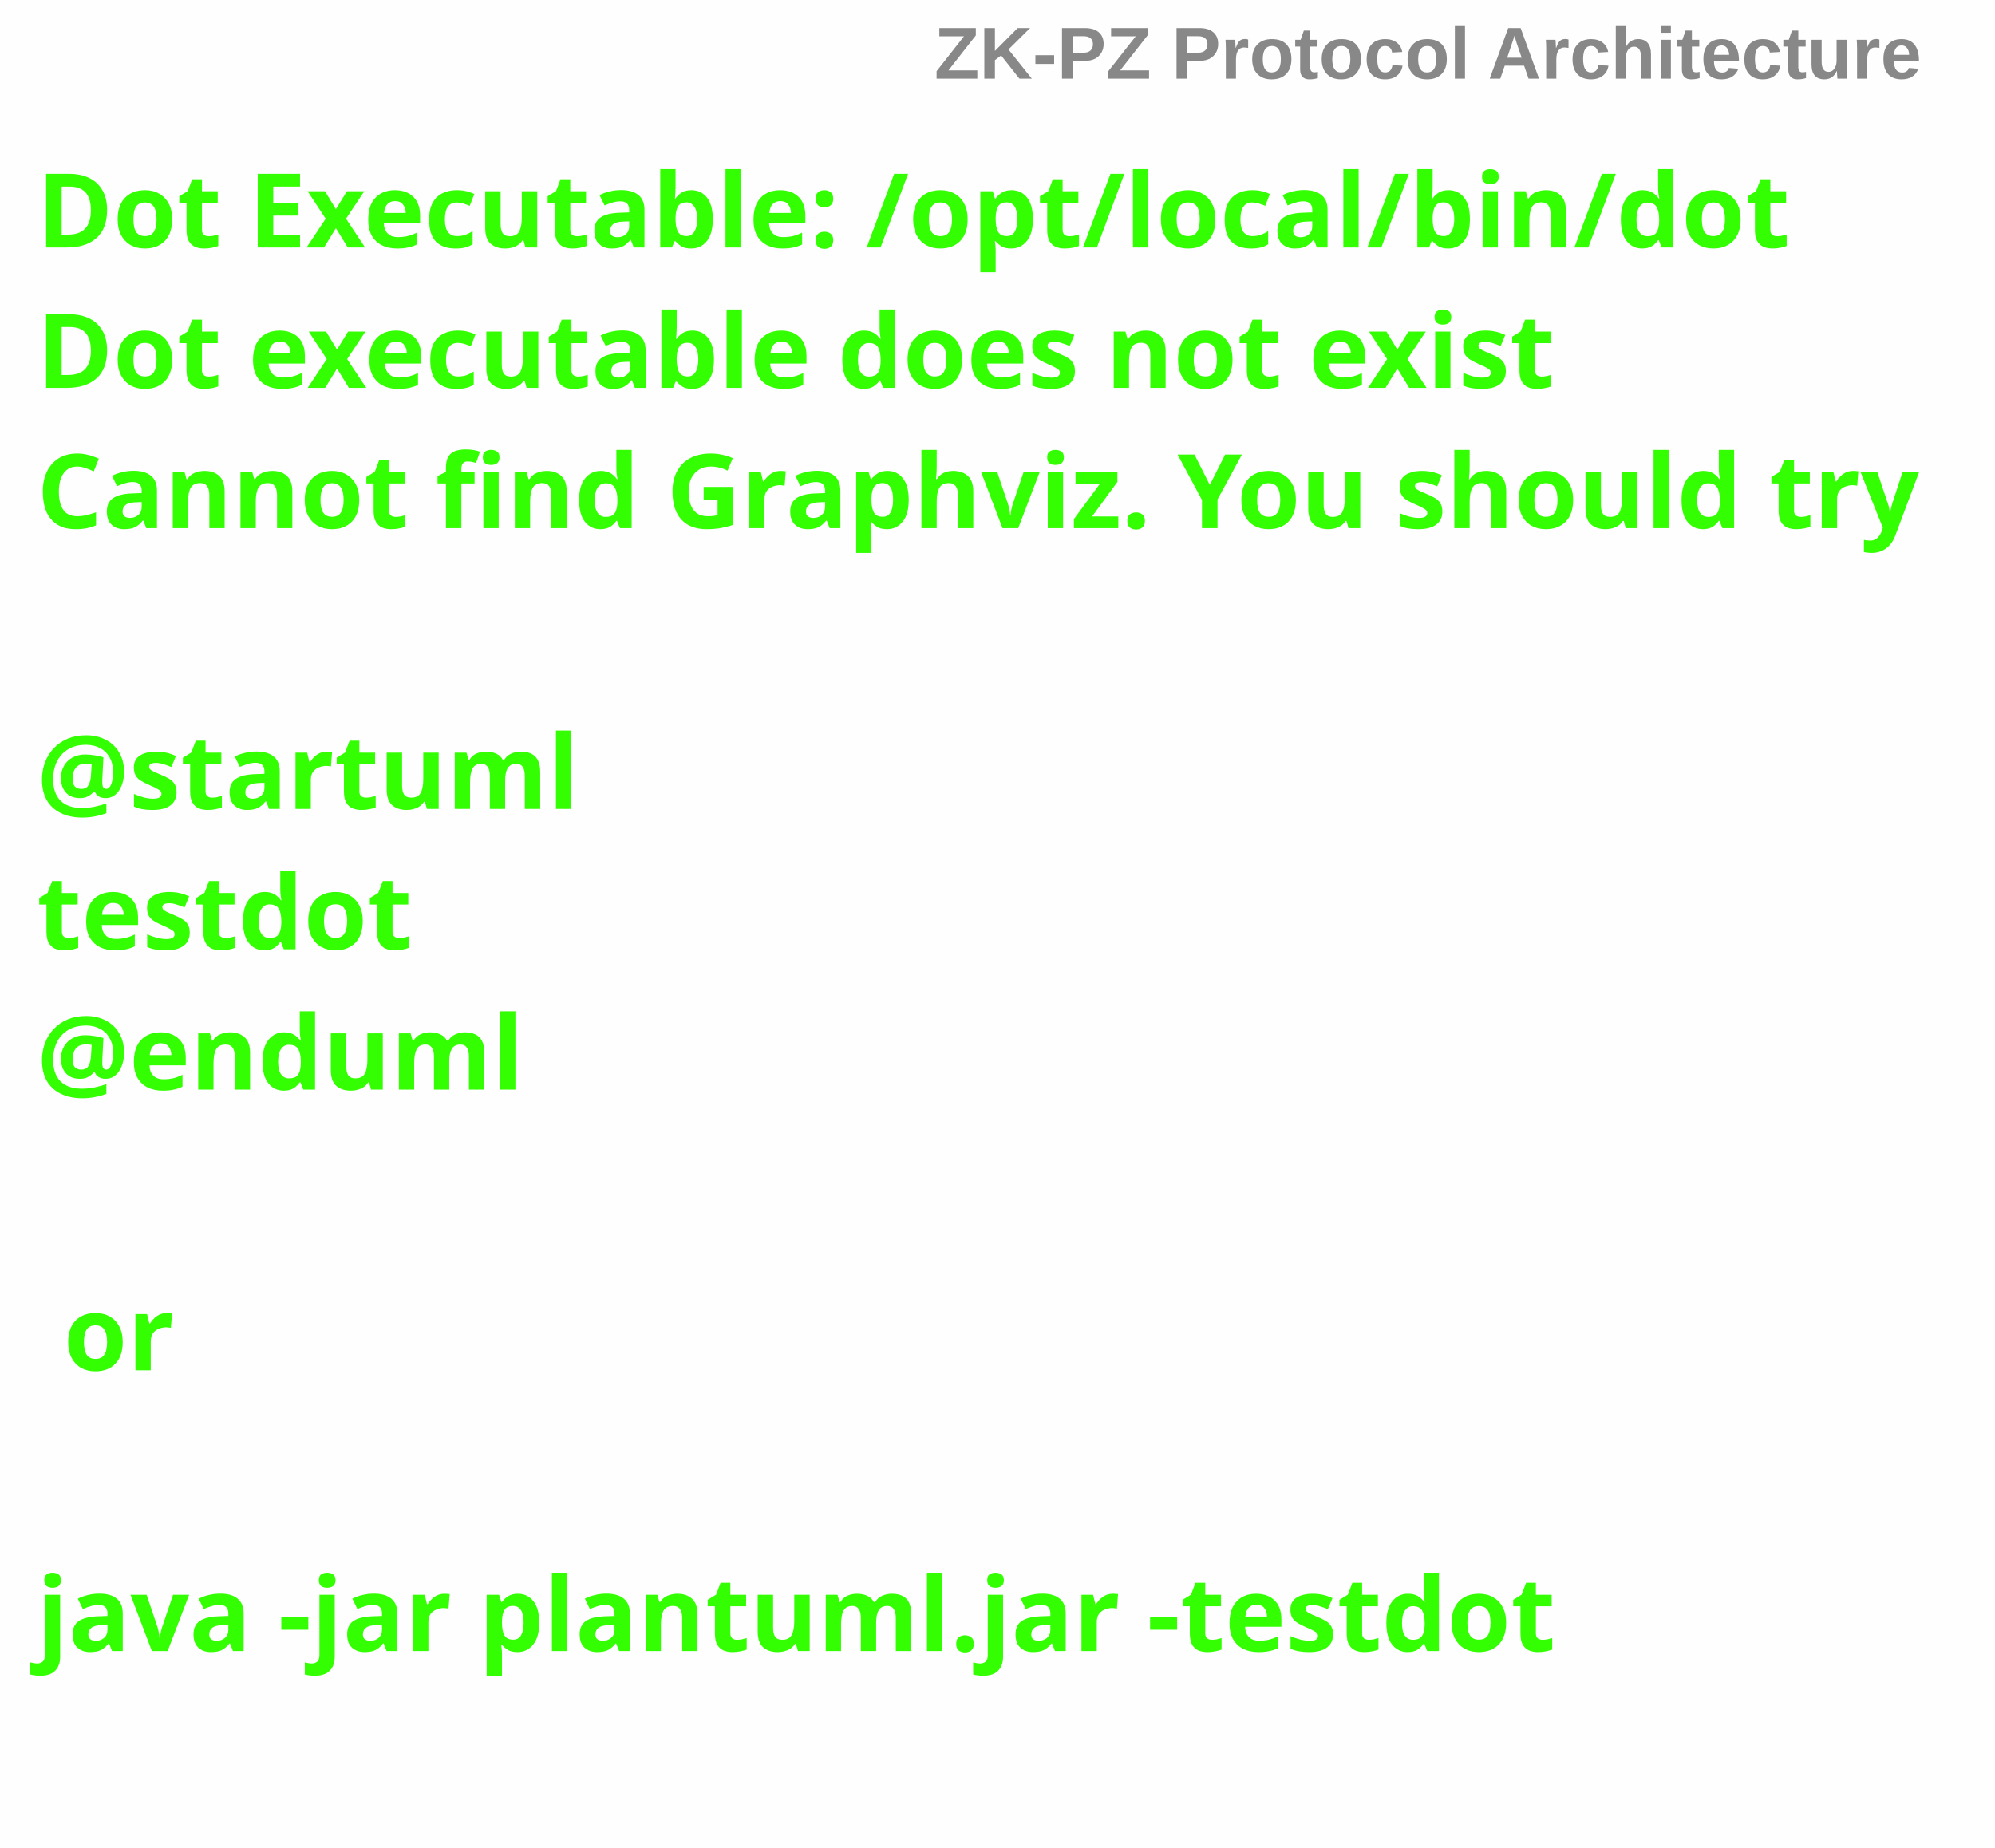
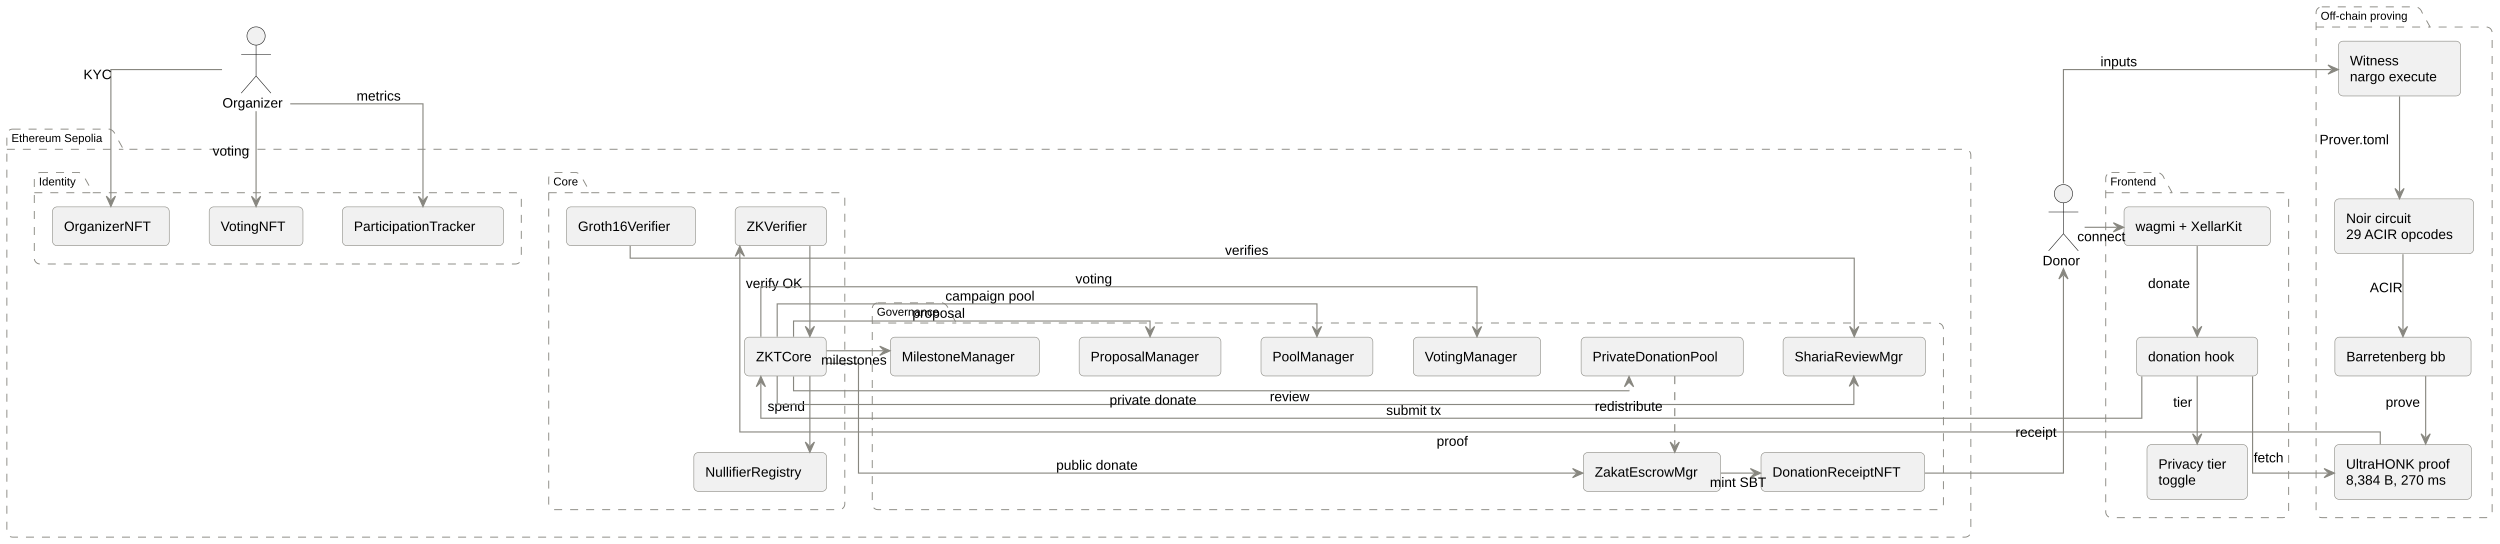
- <svg xmlns="http://www.w3.org/2000/svg" contentStyleType="text/css" data-diagram-type="DESCRIPTION" height="251px" preserveAspectRatio="none" style="width:271px;height:251px;background:#FEFEFE;" version="1.1" viewBox="0 0 271 251" width="271px" zoomAndPan="magnify">
+ <svg xmlns="http://www.w3.org/2000/svg" contentStyleType="text/css" data-diagram-type="DESCRIPTION" height="1487.5px" preserveAspectRatio="none" style="width:6834px;height:1487px;" version="1.1" viewBox="0 0 6834 1487" width="6834.375px" zoomAndPan="magnify">
  <defs />
  <g>
-     <rect fill="#FEFEFE" height="251" style="stroke:transparent;stroke-width:1;" width="271" x="0" y="0" />
-     <text fill="#888888" font-family="Arial" font-size="10" font-weight="bold" lengthAdjust="spacing" textLength="136.922" x="126.929" y="10.69">ZK-PZ Protocol Architecture</text>
-     <text fill="#33FF02" font-family="sans-serif" font-size="14" font-weight="bold" lengthAdjust="spacing" textLength="236.501" x="5" y="33.62">Dot Executable: /opt/local/bin/dot</text>
-     <text fill="#33FF02" font-family="sans-serif" font-size="14" font-weight="bold" lengthAdjust="spacing" textLength="205.369" x="5" y="52.688">Dot executable does not exist</text>
-     <text fill="#33FF02" font-family="sans-serif" font-size="14" font-weight="bold" lengthAdjust="spacing" textLength="254.851" x="5" y="71.756">Cannot find Graphviz. You should try</text>
-     <text fill="#33FF02" font-family="sans-serif" font-size="14" font-weight="bold" lengthAdjust="spacing" textLength="3.64" x="5" y="90.824"> </text>
-     <text fill="#33FF02" font-family="sans-serif" font-size="14" font-weight="bold" lengthAdjust="spacing" textLength="72.327" x="5" y="109.892">@startuml</text>
-     <text fill="#33FF02" font-family="sans-serif" font-size="14" font-weight="bold" lengthAdjust="spacing" textLength="49.906" x="5" y="128.96">testdot</text>
-     <text fill="#33FF02" font-family="sans-serif" font-size="14" font-weight="bold" lengthAdjust="spacing" textLength="66.16" x="5" y="148.028">@enduml</text>
-     <text fill="#33FF02" font-family="sans-serif" font-size="14" font-weight="bold" lengthAdjust="spacing" textLength="3.64" x="5" y="167.095"> </text>
-     <text fill="#33FF02" font-family="sans-serif" font-size="14" font-weight="bold" lengthAdjust="spacing" textLength="15.127" x="8.64" y="186.163">or</text>
-     <text fill="#33FF02" font-family="sans-serif" font-size="14" font-weight="bold" lengthAdjust="spacing" textLength="3.64" x="5" y="205.231"> </text>
-     <text fill="#33FF02" font-family="sans-serif" font-size="14" font-weight="bold" lengthAdjust="spacing" textLength="202.845" x="5" y="224.299">java -jar plantuml.jar -testdot</text>
-     <text fill="#33FF02" font-family="sans-serif" font-size="14" font-weight="bold" lengthAdjust="spacing" textLength="3.64" x="5" y="243.367"> </text>
+     <g class="cluster" data-qualified-name="Off-chain proving" data-source-line="29" id="ent0004">
+       <path d="M6346.875,18.75 L6605.432,18.75 A23.438,23.438 0 0 1 6621.057,34.375 L6642.932,73.877 L6796.875,73.877 A15.625,15.625 0 0 1 6812.5,89.502 L6812.5,1399.438 A15.625,15.625 0 0 1 6796.875,1415.062 L6346.875,1415.062 A15.625,15.625 0 0 1 6331.25,1399.438 L6331.25,34.375 A15.625,15.625 0 0 1 6346.875,18.75" fill="none" style="stroke:#888780;stroke-width:2.5;stroke-dasharray:21.875,21.875;" />
+       <line style="stroke:#888780;stroke-width:2.5;stroke-dasharray:21.875,21.875;" x1="6331.25" x2="6642.932" y1="73.877" y2="73.877" />
+       <text fill="#000000" font-family="Arial" font-size="31.25" lengthAdjust="spacing" textLength="271.057" x="6343.75" y="54.007">Off-chain proving</text>
+     </g>
+     <g class="cluster" data-qualified-name="Ethereum Sepolia" data-source-line="37" id="ent0009">
+       <path d="M34.375,352.969 L299.692,352.969 A23.438,23.438 0 0 1 315.317,368.594 L337.192,408.096 L5371.875,408.096 A15.625,15.625 0 0 1 5387.5,423.721 L5387.5,1452.625 A15.625,15.625 0 0 1 5371.875,1468.25 L34.375,1468.25 A15.625,15.625 0 0 1 18.75,1452.625 L18.75,368.594 A15.625,15.625 0 0 1 34.375,352.969" fill="none" style="stroke:#888780;stroke-width:2.5;stroke-dasharray:21.875,21.875;" />
+       <line style="stroke:#888780;stroke-width:2.5;stroke-dasharray:21.875,21.875;" x1="18.75" x2="337.192" y1="408.096" y2="408.096" />
+       <text fill="#000000" font-family="Arial" font-size="31.25" lengthAdjust="spacing" textLength="277.817" x="31.25" y="388.226">Ethereum Sepolia</text>
+     </g>
+     <g class="cluster" data-qualified-name="Ethereum Sepolia.Core" data-source-line="39" id="ent0010">
+       <path d="M1515.625,471.719 L1576.138,471.719 A23.438,23.438 0 0 1 1591.763,487.344 L1613.638,526.846 L2293.75,526.846 A15.625,15.625 0 0 1 2309.375,542.471 L2309.375,1377.625 A15.625,15.625 0 0 1 2293.75,1393.25 L1515.625,1393.25 A15.625,15.625 0 0 1 1500,1377.625 L1500,487.344 A15.625,15.625 0 0 1 1515.625,471.719" fill="none" style="stroke:#888780;stroke-width:2.5;stroke-dasharray:21.875,21.875;" />
+       <line style="stroke:#888780;stroke-width:2.5;stroke-dasharray:21.875,21.875;" x1="1500" x2="1613.638" y1="526.846" y2="526.846" />
+       <text fill="#000000" font-family="Arial" font-size="31.25" lengthAdjust="spacing" textLength="73.013" x="1512.5" y="506.976">Core</text>
+     </g>
+     <g class="cluster" data-qualified-name="Ethereum Sepolia.Governance" data-source-line="46" id="ent0015">
+       <path d="M2400,827.875 L2576.572,827.875 A23.438,23.438 0 0 1 2592.197,843.5 L2614.072,883.002 L5296.875,883.002 A15.625,15.625 0 0 1 5312.5,898.627 L5312.5,1377.625 A15.625,15.625 0 0 1 5296.875,1393.25 L2400,1393.25 A15.625,15.625 0 0 1 2384.375,1377.625 L2384.375,843.5 A15.625,15.625 0 0 1 2400,827.875" fill="none" style="stroke:#888780;stroke-width:2.5;stroke-dasharray:21.875,21.875;" />
+       <line style="stroke:#888780;stroke-width:2.5;stroke-dasharray:21.875,21.875;" x1="2384.375" x2="2614.072" y1="883.002" y2="883.002" />
+       <text fill="#000000" font-family="Arial" font-size="31.25" lengthAdjust="spacing" textLength="189.072" x="2396.875" y="863.132">Governance</text>
+     </g>
+     <g class="cluster" data-qualified-name="Ethereum Sepolia.Identity" data-source-line="57" id="ent0024">
+       <path d="M109.375,471.719 L216.641,471.719 A23.438,23.438 0 0 1 232.266,487.344 L254.141,526.846 L1409.375,526.846 A15.625,15.625 0 0 1 1425,542.471 L1425,706 A15.625,15.625 0 0 1 1409.375,721.625 L109.375,721.625 A15.625,15.625 0 0 1 93.75,706 L93.75,487.344 A15.625,15.625 0 0 1 109.375,471.719" fill="none" style="stroke:#888780;stroke-width:2.5;stroke-dasharray:21.875,21.875;" />
+       <line style="stroke:#888780;stroke-width:2.5;stroke-dasharray:21.875,21.875;" x1="93.75" x2="254.141" y1="526.846" y2="526.846" />
+       <text fill="#000000" font-family="Arial" font-size="31.25" lengthAdjust="spacing" textLength="119.766" x="106.25" y="506.976">Identity</text>
+     </g>
+     <g class="cluster" data-qualified-name="Frontend" data-source-line="65" id="ent0028">
+       <path d="M5771.875,471.719 L5900.244,471.719 A23.438,23.438 0 0 1 5915.869,487.344 L5937.744,526.846 L6240.625,526.846 A15.625,15.625 0 0 1 6256.25,542.471 L6256.25,1399.438 A15.625,15.625 0 0 1 6240.625,1415.062 L5771.875,1415.062 A15.625,15.625 0 0 1 5756.25,1399.438 L5756.25,487.344 A15.625,15.625 0 0 1 5771.875,471.719" fill="none" style="stroke:#888780;stroke-width:2.5;stroke-dasharray:21.875,21.875;" />
+       <line style="stroke:#888780;stroke-width:2.5;stroke-dasharray:21.875,21.875;" x1="5756.25" x2="5937.744" y1="526.846" y2="526.846" />
+       <text fill="#000000" font-family="Arial" font-size="31.25" lengthAdjust="spacing" textLength="140.869" x="5768.75" y="506.976">Frontend</text>
+     </g>
+     <g class="entity" data-qualified-name="Off-chain proving.Witness" data-source-line="30" id="ent0005">
+       <rect fill="#F1F1F1" height="149.805" rx="12.5" ry="12.5" style="stroke:#888780;stroke-width:1.562;" width="333.826" x="6392.469" y="112.5" />
+       <text fill="#000000" font-family="Arial" font-size="37.5" lengthAdjust="spacing" textLength="148.114" x="6423.719" y="178.558">Witness</text>
+       <text fill="#000000" font-family="Arial" font-size="37.5" lengthAdjust="spacing" textLength="271.326" x="6423.719" y="222.211">nargo execute</text>
+     </g>
+     <g class="entity" data-qualified-name="Off-chain proving.Circuit" data-source-line="31" id="ent0006">
+       <rect fill="#F1F1F1" height="149.805" rx="12.5" ry="12.5" style="stroke:#888780;stroke-width:1.562;" width="379.73" x="6382" y="543.625" />
+       <text fill="#000000" font-family="Arial" font-size="37.5" lengthAdjust="spacing" textLength="204.712" x="6413.25" y="609.683">Noir circuit</text>
+       <text fill="#000000" font-family="Arial" font-size="37.5" lengthAdjust="spacing" textLength="317.23" x="6413.25" y="653.336">29 ACIR opcodes</text>
+     </g>
+     <g class="entity" data-qualified-name="Off-chain proving.BB" data-source-line="32" id="ent0007">
+       <rect fill="#F1F1F1" height="106.152" rx="12.5" ry="12.5" style="stroke:#888780;stroke-width:1.562;" width="372.278" x="6382.625" y="921.625" />
+       <text fill="#000000" font-family="Arial" font-size="37.5" lengthAdjust="spacing" textLength="309.778" x="6413.875" y="987.683">Barretenberg bb</text>
+     </g>
+     <g class="entity" data-qualified-name="Off-chain proving.Proof" data-source-line="33" id="ent0008">
+       <rect fill="#F1F1F1" height="149.805" rx="12.5" ry="12.5" style="stroke:#888780;stroke-width:1.562;" width="374.054" x="6381.719" y="1215.281" />
+       <text fill="#000000" font-family="Arial" font-size="37.5" lengthAdjust="spacing" textLength="311.554" x="6412.969" y="1281.34">UltraHONK proof</text>
+       <text fill="#000000" font-family="Arial" font-size="37.5" lengthAdjust="spacing" textLength="308.404" x="6412.969" y="1324.992">8,384 B, 270 ms</text>
+     </g>
+     <g class="entity" data-qualified-name="Ethereum Sepolia.Core.Verifier" data-source-line="40" id="ent0011">
+       <rect fill="#F1F1F1" height="106.152" rx="12.5" ry="12.5" style="stroke:#888780;stroke-width:1.562;" width="249.451" x="2009.656" y="565.469" />
+       <text fill="#000000" font-family="Arial" font-size="37.5" lengthAdjust="spacing" textLength="186.951" x="2040.906" y="631.527">ZKVerifier</text>
+     </g>
+     <g class="entity" data-qualified-name="Ethereum Sepolia.Core.Groth16" data-source-line="41" id="ent0012">
+       <rect fill="#F1F1F1" height="106.152" rx="12.5" ry="12.5" style="stroke:#888780;stroke-width:1.562;" width="352.777" x="1548.625" y="565.469" />
+       <text fill="#000000" font-family="Arial" font-size="37.5" lengthAdjust="spacing" textLength="290.277" x="1579.875" y="631.527">Groth16Verifier</text>
+     </g>
+     <g class="entity" data-qualified-name="Ethereum Sepolia.Core.ZKTCore" data-source-line="42" id="ent0013">
+       <rect fill="#F1F1F1" height="106.152" rx="12.5" ry="12.5" style="stroke:#888780;stroke-width:1.562;" width="223.303" x="2035.219" y="921.625" />
+       <text fill="#000000" font-family="Arial" font-size="37.5" lengthAdjust="spacing" textLength="160.803" x="2066.469" y="987.683">ZKTCore</text>
+     </g>
+     <g class="entity" data-qualified-name="Ethereum Sepolia.Core.Nullifier" data-source-line="43" id="ent0014">
+       <rect fill="#F1F1F1" height="106.152" rx="12.5" ry="12.5" style="stroke:#888780;stroke-width:1.562;" width="362.885" x="1896.688" y="1237.094" />
+       <text fill="#000000" font-family="Arial" font-size="37.5" lengthAdjust="spacing" textLength="300.385" x="1927.938" y="1303.152">NullifierRegistry</text>
+     </g>
+     <g class="entity" data-qualified-name="Ethereum Sepolia.Governance.PropMgr" data-source-line="47" id="ent0016">
+       <rect fill="#F1F1F1" height="106.152" rx="12.5" ry="12.5" style="stroke:#888780;stroke-width:1.562;" width="387.531" x="2950" y="921.625" />
+       <text fill="#000000" font-family="Arial" font-size="37.5" lengthAdjust="spacing" textLength="325.031" x="2981.25" y="987.683">ProposalManager</text>
+     </g>
+     <g class="entity" data-qualified-name="Ethereum Sepolia.Governance.VoteMgr" data-source-line="48" id="ent0017">
+       <rect fill="#F1F1F1" height="106.152" rx="12.5" ry="12.5" style="stroke:#888780;stroke-width:1.562;" width="348.163" x="3863.406" y="921.625" />
+       <text fill="#000000" font-family="Arial" font-size="37.5" lengthAdjust="spacing" textLength="285.663" x="3894.656" y="987.683">VotingManager</text>
+     </g>
+     <g class="entity" data-qualified-name="Ethereum Sepolia.Governance.ShariaMgr" data-source-line="49" id="ent0018">
+       <rect fill="#F1F1F1" height="106.152" rx="12.5" ry="12.5" style="stroke:#888780;stroke-width:1.562;" width="388.922" x="4874.281" y="921.625" />
+       <text fill="#000000" font-family="Arial" font-size="37.5" lengthAdjust="spacing" textLength="326.422" x="4905.531" y="987.683">ShariaReviewMgr</text>
+     </g>
+     <g class="entity" data-qualified-name="Ethereum Sepolia.Governance.PrivatePool" data-source-line="50" id="ent0019">
+       <rect fill="#F1F1F1" height="106.152" rx="12.5" ry="12.5" style="stroke:#888780;stroke-width:1.562;" width="443.213" x="4322.156" y="921.625" />
+       <text fill="#000000" font-family="Arial" font-size="37.5" lengthAdjust="spacing" textLength="380.713" x="4353.406" y="987.683">PrivateDonationPool</text>
+     </g>
+     <g class="entity" data-qualified-name="Ethereum Sepolia.Governance.PoolMgr" data-source-line="51" id="ent0020">
+       <rect fill="#F1F1F1" height="106.152" rx="12.5" ry="12.5" style="stroke:#888780;stroke-width:1.562;" width="305.792" x="3447.094" y="921.625" />
+       <text fill="#000000" font-family="Arial" font-size="37.5" lengthAdjust="spacing" textLength="243.292" x="3478.344" y="987.683">PoolManager</text>
+     </g>
+     <g class="entity" data-qualified-name="Ethereum Sepolia.Governance.Escrow" data-source-line="52" id="ent0021">
+       <rect fill="#F1F1F1" height="106.152" rx="12.5" ry="12.5" style="stroke:#888780;stroke-width:1.562;" width="375.024" x="4328.125" y="1237.094" />
+       <text fill="#000000" font-family="Arial" font-size="37.5" lengthAdjust="spacing" textLength="312.524" x="4359.375" y="1303.152">ZakatEscrowMgr</text>
+     </g>
+     <g class="entity" data-qualified-name="Ethereum Sepolia.Governance.MilestoneMgr" data-source-line="53" id="ent0022">
+       <rect fill="#F1F1F1" height="106.152" rx="12.5" ry="12.5" style="stroke:#888780;stroke-width:1.562;" width="407.159" x="2433.906" y="921.625" />
+       <text fill="#000000" font-family="Arial" font-size="37.5" lengthAdjust="spacing" textLength="344.659" x="2465.156" y="987.683">MilestoneManager</text>
+     </g>
+     <g class="entity" data-qualified-name="Ethereum Sepolia.Governance.NFT" data-source-line="54" id="ent0023">
+       <rect fill="#F1F1F1" height="106.152" rx="12.5" ry="12.5" style="stroke:#888780;stroke-width:1.562;" width="447.168" x="4813.906" y="1237.094" />
+       <text fill="#000000" font-family="Arial" font-size="37.5" lengthAdjust="spacing" textLength="384.668" x="4845.156" y="1303.152">DonationReceiptNFT</text>
+     </g>
+     <g class="entity" data-qualified-name="Ethereum Sepolia.Identity.VotingNFT" data-source-line="58" id="ent0025">
+       <rect fill="#F1F1F1" height="106.152" rx="12.5" ry="12.5" style="stroke:#888780;stroke-width:1.562;" width="256.317" x="571.844" y="565.469" />
+       <text fill="#000000" font-family="Arial" font-size="37.5" lengthAdjust="spacing" textLength="193.817" x="603.094" y="631.527">VotingNFT</text>
+     </g>
+     <g class="entity" data-qualified-name="Ethereum Sepolia.Identity.OrganizerNFT" data-source-line="59" id="ent0026">
+       <rect fill="#F1F1F1" height="106.152" rx="12.5" ry="12.5" style="stroke:#888780;stroke-width:1.562;" width="319.104" x="143.562" y="565.469" />
+       <text fill="#000000" font-family="Arial" font-size="37.5" lengthAdjust="spacing" textLength="256.604" x="174.812" y="631.527">OrganizerNFT</text>
+     </g>
+     <g class="entity" data-qualified-name="Ethereum Sepolia.Identity.Tracker" data-source-line="60" id="ent0027">
+       <rect fill="#F1F1F1" height="106.152" rx="12.5" ry="12.5" style="stroke:#888780;stroke-width:1.562;" width="440.411" x="936.031" y="565.469" />
+       <text fill="#000000" font-family="Arial" font-size="37.5" lengthAdjust="spacing" textLength="377.911" x="967.281" y="631.527">ParticipationTracker</text>
+     </g>
+     <g class="entity" data-qualified-name="Frontend.Wallet" data-source-line="66" id="ent0029">
+       <rect fill="#F1F1F1" height="106.152" rx="12.5" ry="12.5" style="stroke:#888780;stroke-width:1.562;" width="399.872" x="5806.312" y="565.469" />
+       <text fill="#000000" font-family="Arial" font-size="37.5" lengthAdjust="spacing" textLength="337.372" x="5837.562" y="631.527">wagmi + XellarKit</text>
+     </g>
+     <g class="entity" data-qualified-name="Frontend.Hook" data-source-line="67" id="ent0030">
+       <rect fill="#F1F1F1" height="106.152" rx="12.5" ry="12.5" style="stroke:#888780;stroke-width:1.562;" width="331.116" x="5840.688" y="921.625" />
+       <text fill="#000000" font-family="Arial" font-size="37.5" lengthAdjust="spacing" textLength="268.616" x="5871.938" y="987.683">donation hook</text>
+     </g>
+     <g class="entity" data-qualified-name="Frontend.Toggle" data-source-line="68" id="ent0031">
+       <rect fill="#F1F1F1" height="149.805" rx="12.5" ry="12.5" style="stroke:#888780;stroke-width:1.562;" width="274.463" x="5869.031" y="1215.281" />
+       <text fill="#000000" font-family="Arial" font-size="37.5" lengthAdjust="spacing" textLength="211.963" x="5900.281" y="1281.34">Privacy tier</text>
+       <text fill="#000000" font-family="Arial" font-size="37.5" lengthAdjust="spacing" textLength="118.744" x="5900.281" y="1324.992">toggle</text>
+     </g>
+     <g class="entity" data-qualified-name="Donor" data-source-line="25" id="ent0002">
+       <ellipse cx="5640.63" cy="529.531" fill="#F1F1F1" rx="25" ry="25" style="stroke:#181818;stroke-width:1.562;" />
+       <path d="M5640.63,554.531 L5640.63,638.906 M5600.005,579.531 L5681.255,579.531 M5640.63,638.906 L5600.005,685.781 M5640.63,638.906 L5681.255,685.781" fill="none" style="stroke:#181818;stroke-width:1.562;" />
+       <text fill="#000000" font-family="Arial" font-size="37.5" lengthAdjust="spacing" textLength="113.947" x="5583.656" y="725.277">Donor</text>
+     </g>
+     <g class="entity" data-qualified-name="Organizer" data-source-line="26" id="ent0003">
+       <ellipse cx="700.007" cy="98.375" fill="#F1F1F1" rx="25" ry="25" style="stroke:#181818;stroke-width:1.562;" />
+       <path d="M700.007,123.375 L700.007,207.75 M659.382,148.375 L740.632,148.375 M700.007,207.75 L659.382,254.625 M700.007,207.75 L740.632,254.625" fill="none" style="stroke:#181818;stroke-width:1.562;" />
+       <text fill="#000000" font-family="Arial" font-size="37.5" lengthAdjust="spacing" textLength="184.076" x="607.969" y="294.121">Organizer</text>
+     </g>
+     <g class="link" data-entity-1="ent0002" data-entity-2="ent0005" data-link-type="dependency" data-source-line="72" id="lnk32">
+       <path d="M5640.625,501.469 C5640.625,374.625 5640.625,190.125 5640.625,190.125 C5640.625,190.125 6108.188,190.125 6373.188,190.125" fill="none" id="Donor-to-Witness" style="stroke:#888780;stroke-width:3.125;" />
+       <polygon fill="#888780" points="6391.938,190.125,6363.812,177.625,6376.312,190.125,6363.812,202.625,6391.938,190.125" style="stroke:#888780;stroke-width:3.125;" />
+       <text fill="#000000" font-family="Arial" font-size="37.5" lengthAdjust="spacing" textLength="115.997" x="5741.844" y="181.183">inputs</text>
+     </g>
+     <g class="link" data-entity-1="ent0005" data-entity-2="ent0006" data-link-type="dependency" data-source-line="73" id="lnk33">
+       <path d="M6559.375,263.469 C6559.375,342.281 6559.375,445.938 6559.375,524.469" fill="none" id="Witness-to-Circuit" style="stroke:#888780;stroke-width:3.125;" />
+       <polygon fill="#888780" points="6559.375,543.219,6571.875,515.094,6559.375,527.594,6546.875,515.094,6559.375,543.219" style="stroke:#888780;stroke-width:3.125;" />
+       <text fill="#000000" font-family="Arial" font-size="37.5" lengthAdjust="spacing" textLength="218.17" x="6340.625" y="394.402">Prover.toml</text>
+     </g>
+     <g class="link" data-entity-1="ent0006" data-entity-2="ent0007" data-link-type="dependency" data-source-line="74" id="lnk34">
+       <path d="M6568.75,694.938 C6568.75,762.812 6568.75,841.531 6568.75,901.688" fill="none" id="Circuit-to-BB" style="stroke:#888780;stroke-width:3.125;" />
+       <polygon fill="#888780" points="6568.75,920.438,6581.25,892.312,6568.75,904.812,6556.25,892.312,6568.75,920.438" style="stroke:#888780;stroke-width:3.125;" />
+       <text fill="#000000" font-family="Arial" font-size="37.5" lengthAdjust="spacing" textLength="88.953" x="6478.125" y="798.746">ACIR</text>
+     </g>
+     <g class="link" data-entity-1="ent0007" data-entity-2="ent0008" data-link-type="dependency" data-source-line="75" id="lnk35">
+       <path d="M6630.781,1028.219 C6630.781,1079.188 6630.781,1137.719 6630.781,1195.125" fill="none" id="BB-to-Proof" style="stroke:#888780;stroke-width:3.125;" />
+       <polygon fill="#888780" points="6630.781,1213.875,6643.281,1185.75,6630.781,1198.25,6618.281,1185.75,6630.781,1213.875" style="stroke:#888780;stroke-width:3.125;" />
+       <text fill="#000000" font-family="Arial" font-size="37.5" lengthAdjust="spacing" textLength="107.428" x="6521.406" y="1112.121">prove</text>
+     </g>
+     <g class="link" data-entity-1="ent0008" data-entity-2="ent0011" data-link-type="dependency" data-source-line="78" id="lnk36">
+       <path d="M6506.719,1214.188 C6506.719,1195.5 6506.719,1180.75 6506.719,1180.75 C6506.719,1180.75 2022.438,1180.75 2022.438,1180.75 C2022.438,1180.75 2022.438,831.906 2022.438,691.188" fill="none" id="Proof-to-Verifier" style="stroke:#888780;stroke-width:3.125;" />
+       <polygon fill="#888780" points="2022.438,672.438,2009.938,700.562,2022.438,688.062,2034.938,700.562,2022.438,672.438" style="stroke:#888780;stroke-width:3.125;" />
+       <text fill="#000000" font-family="Arial" font-size="37.5" lengthAdjust="spacing" textLength="98.309" x="3927.125" y="1218.683">proof</text>
+     </g>
+     <g class="link" data-entity-1="ent0011" data-entity-2="ent0013" data-link-type="dependency" data-source-line="81" id="lnk37">
+       <path d="M2213.875,672.625 C2213.875,739.562 2213.875,834.156 2213.875,901.344" fill="none" id="Verifier-to-ZKTCore" style="stroke:#888780;stroke-width:3.125;" />
+       <polygon fill="#888780" points="2213.875,920.094,2226.375,891.969,2213.875,904.469,2201.375,891.969,2213.875,920.094" style="stroke:#888780;stroke-width:3.125;" />
+       <text fill="#000000" font-family="Arial" font-size="37.5" lengthAdjust="spacing" textLength="172.522" x="2038.875" y="787.433">verify OK</text>
+     </g>
+     <g class="link" data-entity-1="ent0013" data-entity-2="ent0014" data-link-type="dependency" data-source-line="82" id="lnk38">
+       <path d="M2213.875,1028.219 C2213.875,1086.219 2213.875,1159.531 2213.875,1217.656" fill="none" id="ZKTCore-to-Nullifier" style="stroke:#888780;stroke-width:3.125;" />
+       <polygon fill="#888780" points="2213.875,1236.406,2226.375,1208.281,2213.875,1220.781,2201.375,1208.281,2213.875,1236.406" style="stroke:#888780;stroke-width:3.125;" />
+       <text fill="#000000" font-family="Arial" font-size="37.5" lengthAdjust="spacing" textLength="113.983" x="2098.25" y="1123.371">spend</text>
+     </g>
+     <g class="link" data-entity-1="ent0012" data-entity-2="ent0018" data-link-type="dependency" data-source-line="85" id="lnk39">
+       <path d="M1722.656,672.281 C1722.656,690.219 1722.656,705.75 1722.656,705.75 C1722.656,705.75 5068.75,705.75 5068.75,705.75 C5068.75,705.75 5068.75,822.938 5068.75,901.531" fill="none" id="Groth16-to-ShariaMgr" style="stroke:#888780;stroke-width:3.125;" />
+       <polygon fill="#888780" points="5068.75,920.281,5081.25,892.156,5068.75,904.656,5056.25,892.156,5068.75,920.281" style="stroke:#888780;stroke-width:3.125;" />
+       <text fill="#000000" font-family="Arial" font-size="37.5" lengthAdjust="spacing" textLength="137.329" x="3348.719" y="696.808">verifies</text>
+     </g>
+     <g class="link" data-entity-1="ent0013" data-entity-2="ent0016" data-link-type="dependency" data-source-line="86" id="lnk40">
+       <path d="M2169.219,920.469 C2169.219,898.25 2169.219,877.625 2169.219,877.625 C2169.219,877.625 3143.75,877.625 3143.75,877.625 C3143.75,877.625 3143.75,879.5 3143.75,901.719" fill="none" id="ZKTCore-to-PropMgr" style="stroke:#888780;stroke-width:3.125;" />
+       <polygon fill="#888780" points="3143.75,920.469,3156.25,892.344,3143.75,904.844,3131.25,892.344,3143.75,920.469" style="stroke:#888780;stroke-width:3.125;" />
+       <text fill="#000000" font-family="Arial" font-size="37.5" lengthAdjust="spacing" textLength="161.847" x="2493.969" y="868.683">proposal</text>
+     </g>
+     <g class="link" data-entity-1="ent0013" data-entity-2="ent0017" data-link-type="dependency" data-source-line="87" id="lnk41">
+       <path d="M2079.875,920.531 C2079.875,864.125 2079.875,783.875 2079.875,783.875 C2079.875,783.875 4037.5,783.875 4037.5,783.875 C4037.5,783.875 4037.5,845.375 4037.5,901.781" fill="none" id="ZKTCore-to-VoteMgr" style="stroke:#888780;stroke-width:3.125;" />
+       <polygon fill="#888780" points="4037.5,920.531,4050,892.406,4037.5,904.906,4025,892.406,4037.5,920.531" style="stroke:#888780;stroke-width:3.125;" />
+       <text fill="#000000" font-family="Arial" font-size="37.5" lengthAdjust="spacing" textLength="117.828" x="2939.938" y="774.933">voting</text>
+     </g>
+     <g class="link" data-entity-1="ent0013" data-entity-2="ent0018" data-link-type="dependency" data-source-line="88" id="lnk42">
+       <path d="M2124.531,1028 C2124.531,1064.281 2124.531,1105.75 2124.531,1105.75 C2124.531,1105.75 5067.688,1105.75 5067.688,1105.75 C5067.688,1105.75 5067.688,1083.031 5067.688,1046.75" fill="none" id="ZKTCore-to-ShariaMgr" style="stroke:#888780;stroke-width:3.125;" />
+       <polygon fill="#888780" points="5067.688,1028,5055.188,1056.125,5067.688,1043.625,5080.188,1056.125,5067.688,1028" style="stroke:#888780;stroke-width:3.125;" />
+       <text fill="#000000" font-family="Arial" font-size="37.5" lengthAdjust="spacing" textLength="124.841" x="3471.125" y="1096.808">review</text>
+     </g>
+     <g class="link" data-entity-1="ent0013" data-entity-2="ent0019" data-link-type="dependency" data-source-line="89" id="lnk43">
+       <path d="M2169.219,1029.125 C2169.219,1049.688 2169.219,1068.25 2169.219,1068.25 C2169.219,1068.25 4453.125,1068.25 4453.125,1068.25 C4453.125,1068.25 4453.125,1068.438 4453.125,1047.875" fill="none" id="ZKTCore-to-PrivatePool" style="stroke:#888780;stroke-width:3.125;" />
+       <polygon fill="#888780" points="4453.125,1029.125,4440.625,1057.25,4453.125,1044.75,4465.625,1057.25,4453.125,1029.125" style="stroke:#888780;stroke-width:3.125;" />
+       <text fill="#000000" font-family="Arial" font-size="37.5" lengthAdjust="spacing" textLength="275.775" x="3033.031" y="1106.183">private donate</text>
+     </g>
+     <g class="link" data-entity-1="ent0013" data-entity-2="ent0021" data-link-type="dependency" data-source-line="90" id="lnk44">
+       <path d="M2259.656,993.25 C2305,993.25 2346.75,993.25 2346.75,993.25 C2346.75,993.25 2346.75,1293.25 2346.75,1293.25 C2346.75,1293.25 3780.531,1293.25 4308.188,1293.25" fill="none" id="ZKTCore-to-Escrow" style="stroke:#888780;stroke-width:3.125;" />
+       <polygon fill="#888780" points="4326.938,1293.25,4298.812,1280.75,4311.312,1293.25,4298.812,1305.75,4326.938,1293.25" style="stroke:#888780;stroke-width:3.125;" />
+       <text fill="#000000" font-family="Arial" font-size="37.5" lengthAdjust="spacing" textLength="256.018" x="2887.062" y="1284.308">public donate</text>
+     </g>
+     <g class="link" data-entity-1="ent0013" data-entity-2="ent0020" data-link-type="dependency" data-source-line="91" id="lnk45">
+       <path d="M2124.531,920.281 C2124.531,879.5 2124.531,830.75 2124.531,830.75 C2124.531,830.75 3600,830.75 3600,830.75 C3600,830.75 3600,860.75 3600,901.531" fill="none" id="ZKTCore-to-PoolMgr" style="stroke:#888780;stroke-width:3.125;" />
+       <polygon fill="#888780" points="3600,920.281,3612.5,892.156,3600,904.656,3587.5,892.156,3600,920.281" style="stroke:#888780;stroke-width:3.125;" />
+       <text fill="#000000" font-family="Arial" font-size="37.5" lengthAdjust="spacing" textLength="276.929" x="2584.156" y="821.808">campaign pool</text>
+     </g>
+     <g class="link" data-entity-1="ent0013" data-entity-2="ent0022" data-link-type="dependency" data-source-line="92" id="lnk46">
+       <path d="M2259.438,958.875 C2310.938,958.875 2354.844,958.875 2414.219,958.875" fill="none" id="ZKTCore-to-MilestoneMgr" style="stroke:#888780;stroke-width:3.125;" />
+       <polygon fill="#888780" points="2432.969,958.875,2404.844,946.375,2417.344,958.875,2404.844,971.375,2432.969,958.875" style="stroke:#888780;stroke-width:3.125;" />
+       <text fill="#000000" font-family="Arial" font-size="37.5" lengthAdjust="spacing" textLength="203.998" x="2244.625" y="996.808">milestones</text>
+     </g>
+     <g class="link" data-entity-1="ent0019" data-entity-2="ent0021" data-link-type="dependency" data-source-line="93" id="lnk47">
+       <path d="M4578.125,1028.219 C4578.125,1086.219 4578.125,1159.531 4578.125,1217.656" fill="none" id="PrivatePool-to-Escrow" style="stroke:#888780;stroke-width:3.125;stroke-dasharray:21.875,21.875;" />
+       <polygon fill="#888780" points="4578.125,1236.406,4590.625,1208.281,4578.125,1220.781,4565.625,1208.281,4578.125,1236.406" style="stroke:#888780;stroke-width:3.125;" />
+       <text fill="#000000" font-family="Arial" font-size="37.5" lengthAdjust="spacing" textLength="218.133" x="4359.375" y="1123.371">redistribute</text>
+     </g>
+     <g class="link" data-entity-1="ent0021" data-entity-2="ent0023" data-link-type="dependency" data-source-line="96" id="lnk48">
+       <path d="M4704.031,1293.25 C4739.375,1293.25 4757.875,1293.25 4794.156,1293.25" fill="none" id="Escrow-to-NFT" style="stroke:#888780;stroke-width:3.125;" />
+       <polygon fill="#888780" points="4812.906,1293.25,4784.781,1280.75,4797.281,1293.25,4784.781,1305.75,4812.906,1293.25" style="stroke:#888780;stroke-width:3.125;" />
+       <text fill="#000000" font-family="Arial" font-size="37.5" lengthAdjust="spacing" textLength="169.775" x="4674.094" y="1331.183">mint SBT</text>
+     </g>
+     <g class="link" data-entity-1="ent0023" data-entity-2="ent0002" data-link-type="dependency" data-source-line="97" id="lnk49">
+       <path d="M5262.094,1293.25 C5433.562,1293.25 5640.625,1293.25 5640.625,1293.25 C5640.625,1293.25 5640.625,946.188 5640.625,753.281" fill="none" id="NFT-to-Donor" style="stroke:#888780;stroke-width:3.125;" />
+       <polygon fill="#888780" points="5640.625,734.531,5628.125,762.656,5640.625,750.156,5653.125,762.656,5640.625,734.531" style="stroke:#888780;stroke-width:3.125;" />
+       <text fill="#000000" font-family="Arial" font-size="37.5" lengthAdjust="spacing" textLength="131.103" x="5509.375" y="1194.215">receipt</text>
+     </g>
+     <g class="link" data-entity-1="ent0003" data-entity-2="ent0026" data-link-type="dependency" data-source-line="100" id="lnk50">
+       <path d="M606.938,190.125 C489.656,190.125 303.125,190.125 303.125,190.125 C303.125,190.125 303.125,430.25 303.125,545.531" fill="none" id="Organizer-to-OrganizerNFT" style="stroke:#888780;stroke-width:3.125;" />
+       <polygon fill="#888780" points="303.125,564.281,315.625,536.156,303.125,548.656,290.625,536.156,303.125,564.281" style="stroke:#888780;stroke-width:3.125;" />
+       <text fill="#000000" font-family="Arial" font-size="37.5" lengthAdjust="spacing" textLength="73.682" x="228.125" y="216.34">KYC</text>
+     </g>
+     <g class="link" data-entity-1="ent0003" data-entity-2="ent0025" data-link-type="dependency" data-source-line="101" id="lnk51">
+       <path d="M700,304.062 C700,388.844 700,480.969 700,545.875" fill="none" id="Organizer-to-VotingNFT" style="stroke:#888780;stroke-width:3.125;" />
+       <polygon fill="#888780" points="700,564.625,712.5,536.5,700,549,687.5,536.5,700,564.625" style="stroke:#888780;stroke-width:3.125;" />
+       <text fill="#000000" font-family="Arial" font-size="37.5" lengthAdjust="spacing" textLength="117.828" x="581.25" y="425.402">voting</text>
+     </g>
+     <g class="link" data-entity-1="ent0003" data-entity-2="ent0027" data-link-type="dependency" data-source-line="102" id="lnk52">
+       <path d="M793.438,283.875 C926.906,283.875 1156.25,283.875 1156.25,283.875 C1156.25,283.875 1156.25,451.406 1156.25,546.031" fill="none" id="Organizer-to-Tracker" style="stroke:#888780;stroke-width:3.125;" />
+       <polygon fill="#888780" points="1156.25,564.781,1168.75,536.656,1156.25,549.156,1143.75,536.656,1156.25,564.781" style="stroke:#888780;stroke-width:3.125;" />
+       <text fill="#000000" font-family="Arial" font-size="37.5" lengthAdjust="spacing" textLength="140.295" x="974.656" y="274.933">metrics</text>
+     </g>
+     <g class="link" data-entity-1="ent0002" data-entity-2="ent0029" data-link-type="dependency" data-source-line="105" id="lnk53">
+       <path d="M5698.562,621.375 C5728.156,621.375 5747.375,621.375 5786.469,621.375" fill="none" id="Donor-to-Wallet" style="stroke:#888780;stroke-width:3.125;" />
+       <polygon fill="#888780" points="5805.219,621.375,5777.094,608.875,5789.594,621.375,5777.094,633.875,5805.219,621.375" style="stroke:#888780;stroke-width:3.125;" />
+       <text fill="#000000" font-family="Arial" font-size="37.5" lengthAdjust="spacing" textLength="149.487" x="5678.438" y="659.308">connect</text>
+     </g>
+     <g class="link" data-entity-1="ent0029" data-entity-2="ent0030" data-link-type="dependency" data-source-line="106" id="lnk54">
+       <path d="M6006.25,672.625 C6006.25,739.562 6006.25,834.156 6006.25,901.344" fill="none" id="Wallet-to-Hook" style="stroke:#888780;stroke-width:3.125;" />
+       <polygon fill="#888780" points="6006.25,920.094,6018.75,891.969,6006.25,904.469,5993.75,891.969,6006.25,920.094" style="stroke:#888780;stroke-width:3.125;" />
+       <text fill="#000000" font-family="Arial" font-size="37.5" lengthAdjust="spacing" textLength="131.268" x="5871.875" y="787.433">donate</text>
+     </g>
+     <g class="link" data-entity-1="ent0030" data-entity-2="ent0031" data-link-type="dependency" data-source-line="107" id="lnk55">
+       <path d="M6006.25,1028.219 C6006.25,1079.188 6006.25,1137.719 6006.25,1195.125" fill="none" id="Hook-to-Toggle" style="stroke:#888780;stroke-width:3.125;" />
+       <polygon fill="#888780" points="6006.25,1213.875,6018.75,1185.75,6006.25,1198.25,5993.75,1185.75,6006.25,1213.875" style="stroke:#888780;stroke-width:3.125;" />
+       <text fill="#000000" font-family="Arial" font-size="37.5" lengthAdjust="spacing" textLength="63.611" x="5940.625" y="1112.121">tier</text>
+     </g>
+     <g class="link" data-entity-1="ent0030" data-entity-2="ent0008" data-link-type="dependency" data-source-line="108" id="lnk56">
+       <path d="M6157.656,1028.719 C6157.656,1119.625 6157.656,1293.25 6157.656,1293.25 C6157.656,1293.25 6254.062,1293.25 6362.5,1293.25" fill="none" id="Hook-to-Proof" style="stroke:#888780;stroke-width:3.125;" />
+       <polygon fill="#888780" points="6381.25,1293.25,6353.125,1280.75,6365.625,1293.25,6353.125,1305.75,6381.25,1293.25" style="stroke:#888780;stroke-width:3.125;" />
+       <text fill="#000000" font-family="Arial" font-size="37.5" lengthAdjust="spacing" textLength="95.361" x="6160.781" y="1263.84">fetch</text>
+     </g>
+     <g class="link" data-entity-1="ent0030" data-entity-2="ent0013" data-link-type="dependency" data-source-line="109" id="lnk57">
+       <path d="M5854.844,1028.969 C5854.844,1078.219 5854.844,1143.25 5854.844,1143.25 C5854.844,1143.25 2079.875,1143.25 2079.875,1143.25 C2079.875,1143.25 2079.875,1096.969 2079.875,1047.719" fill="none" id="Hook-to-ZKTCore" style="stroke:#888780;stroke-width:3.125;" />
+       <polygon fill="#888780" points="2079.875,1028.969,2067.375,1057.094,2079.875,1044.594,2092.375,1057.094,2079.875,1028.969" style="stroke:#888780;stroke-width:3.125;" />
+       <text fill="#000000" font-family="Arial" font-size="37.5" lengthAdjust="spacing" textLength="177.576" x="3789.25" y="1134.308">submit tx</text>
+     </g>
  </g>
</svg>
